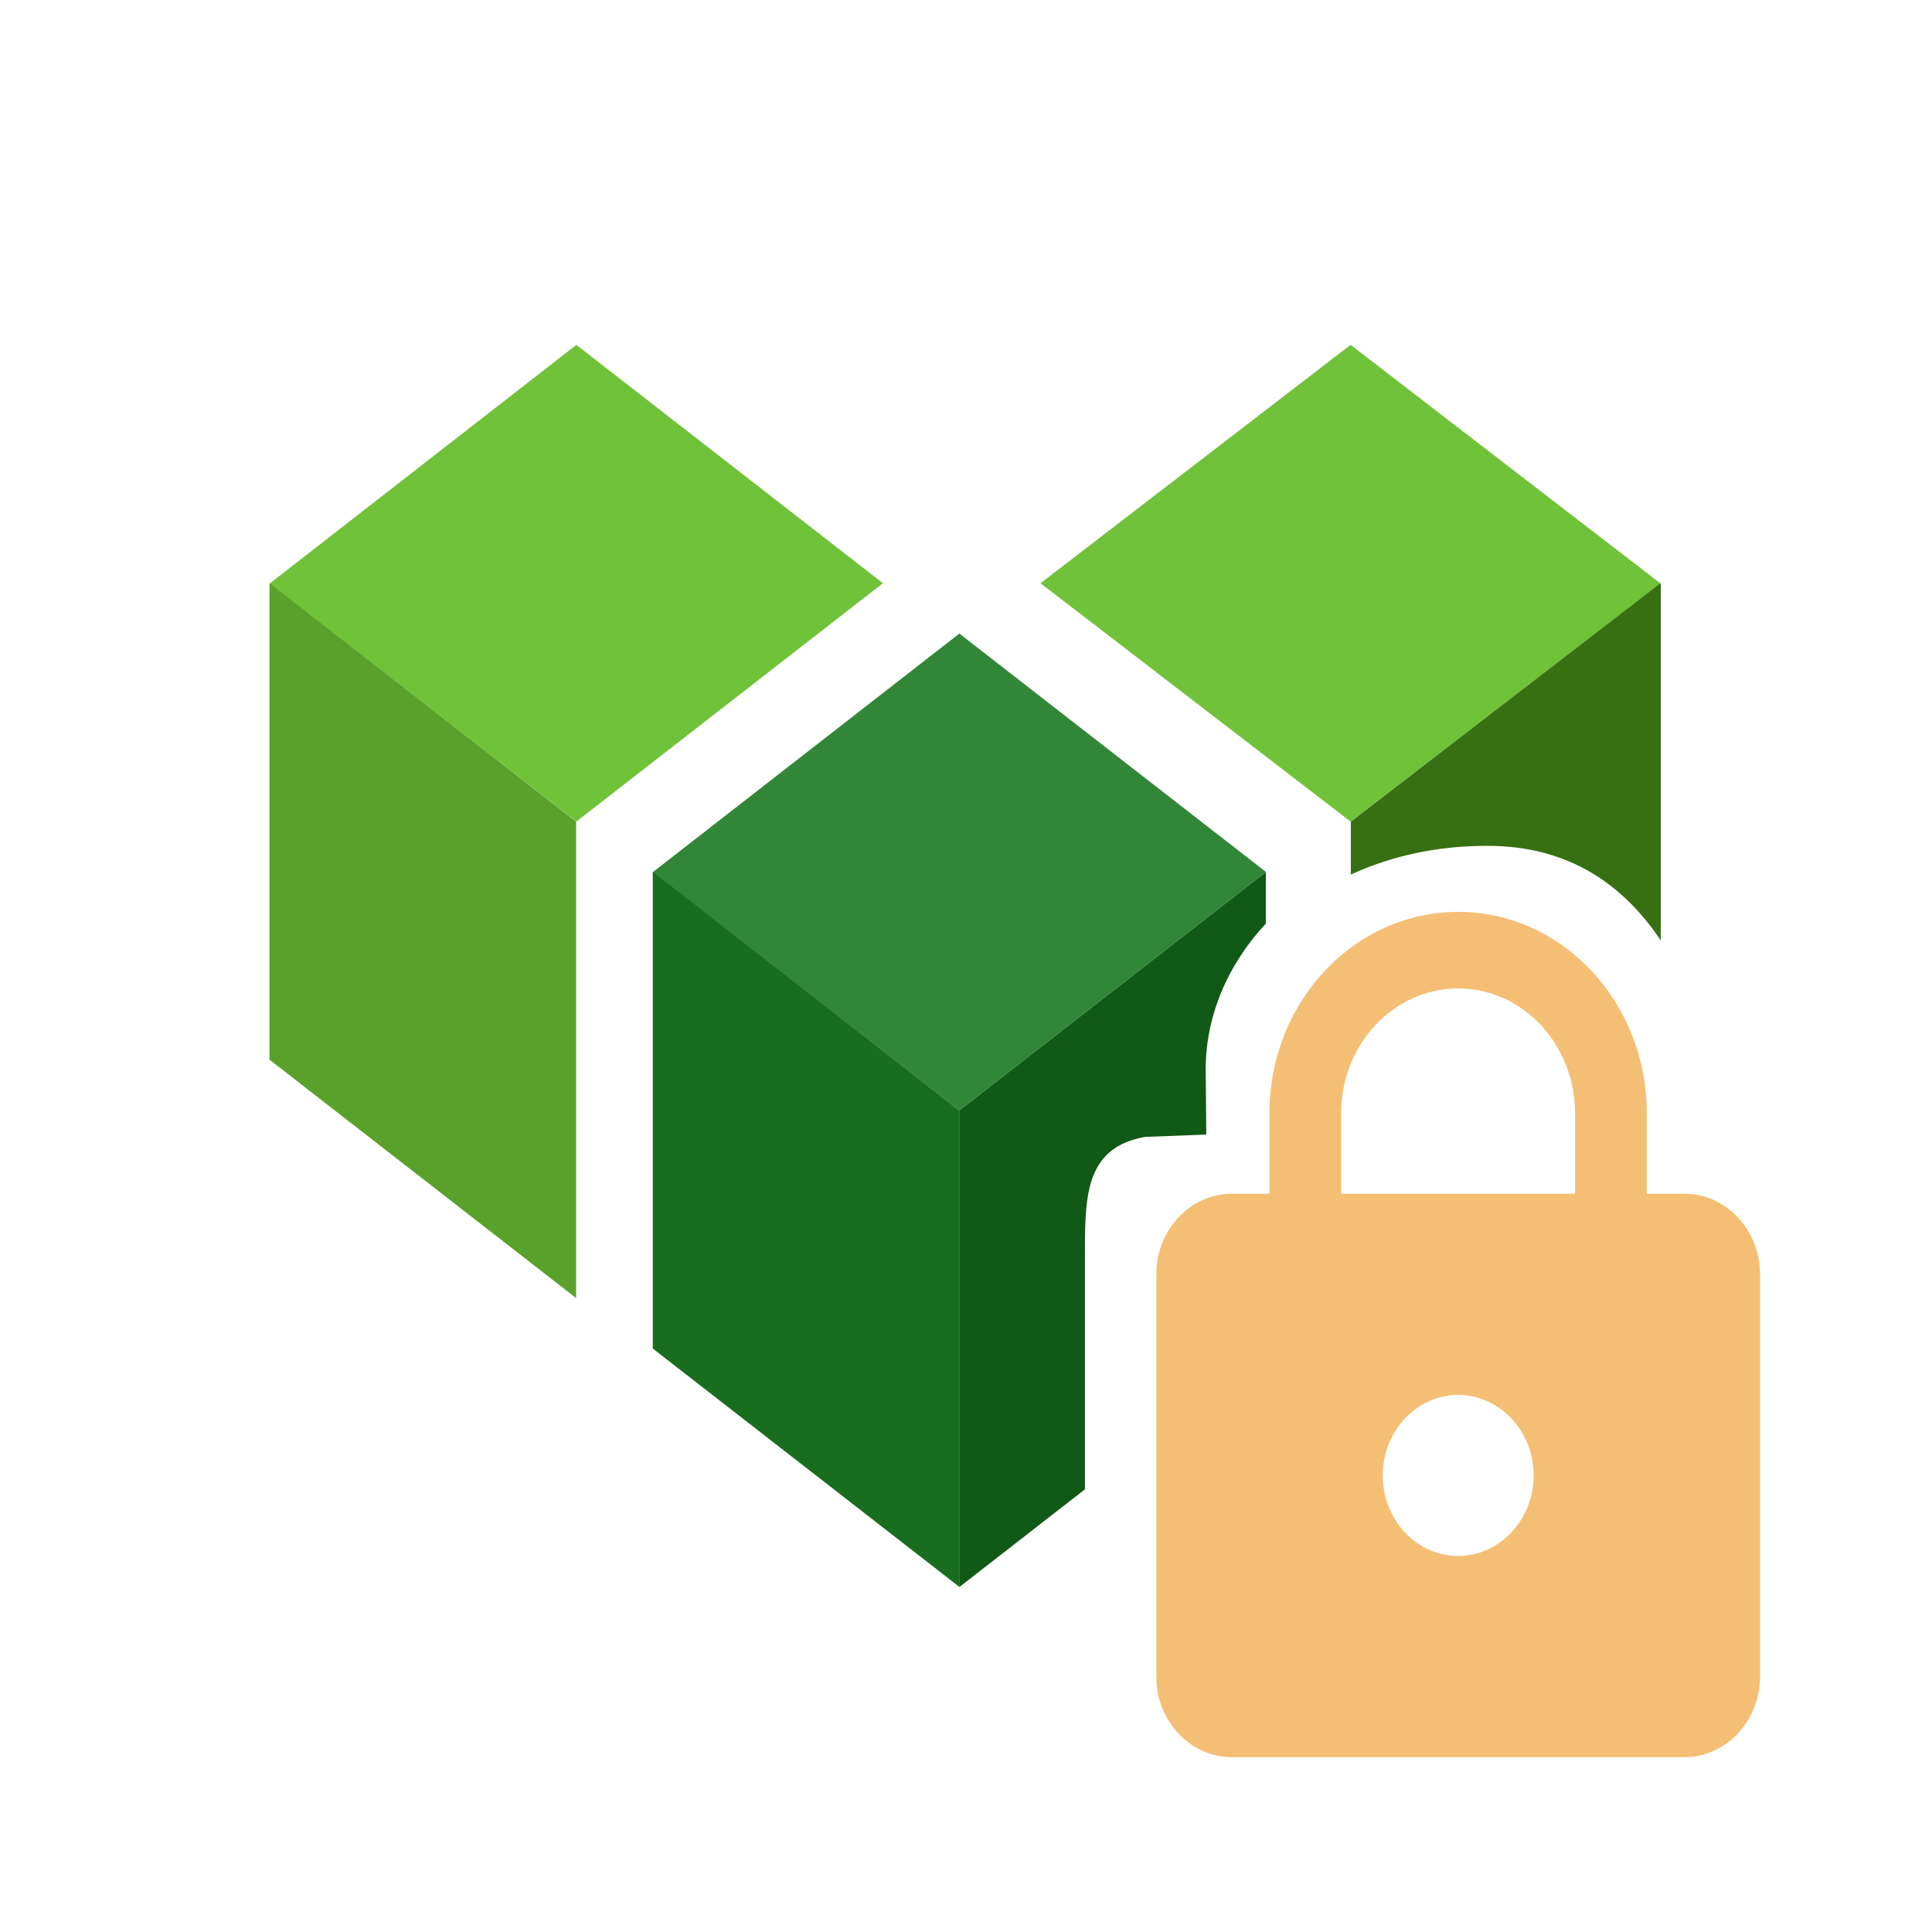
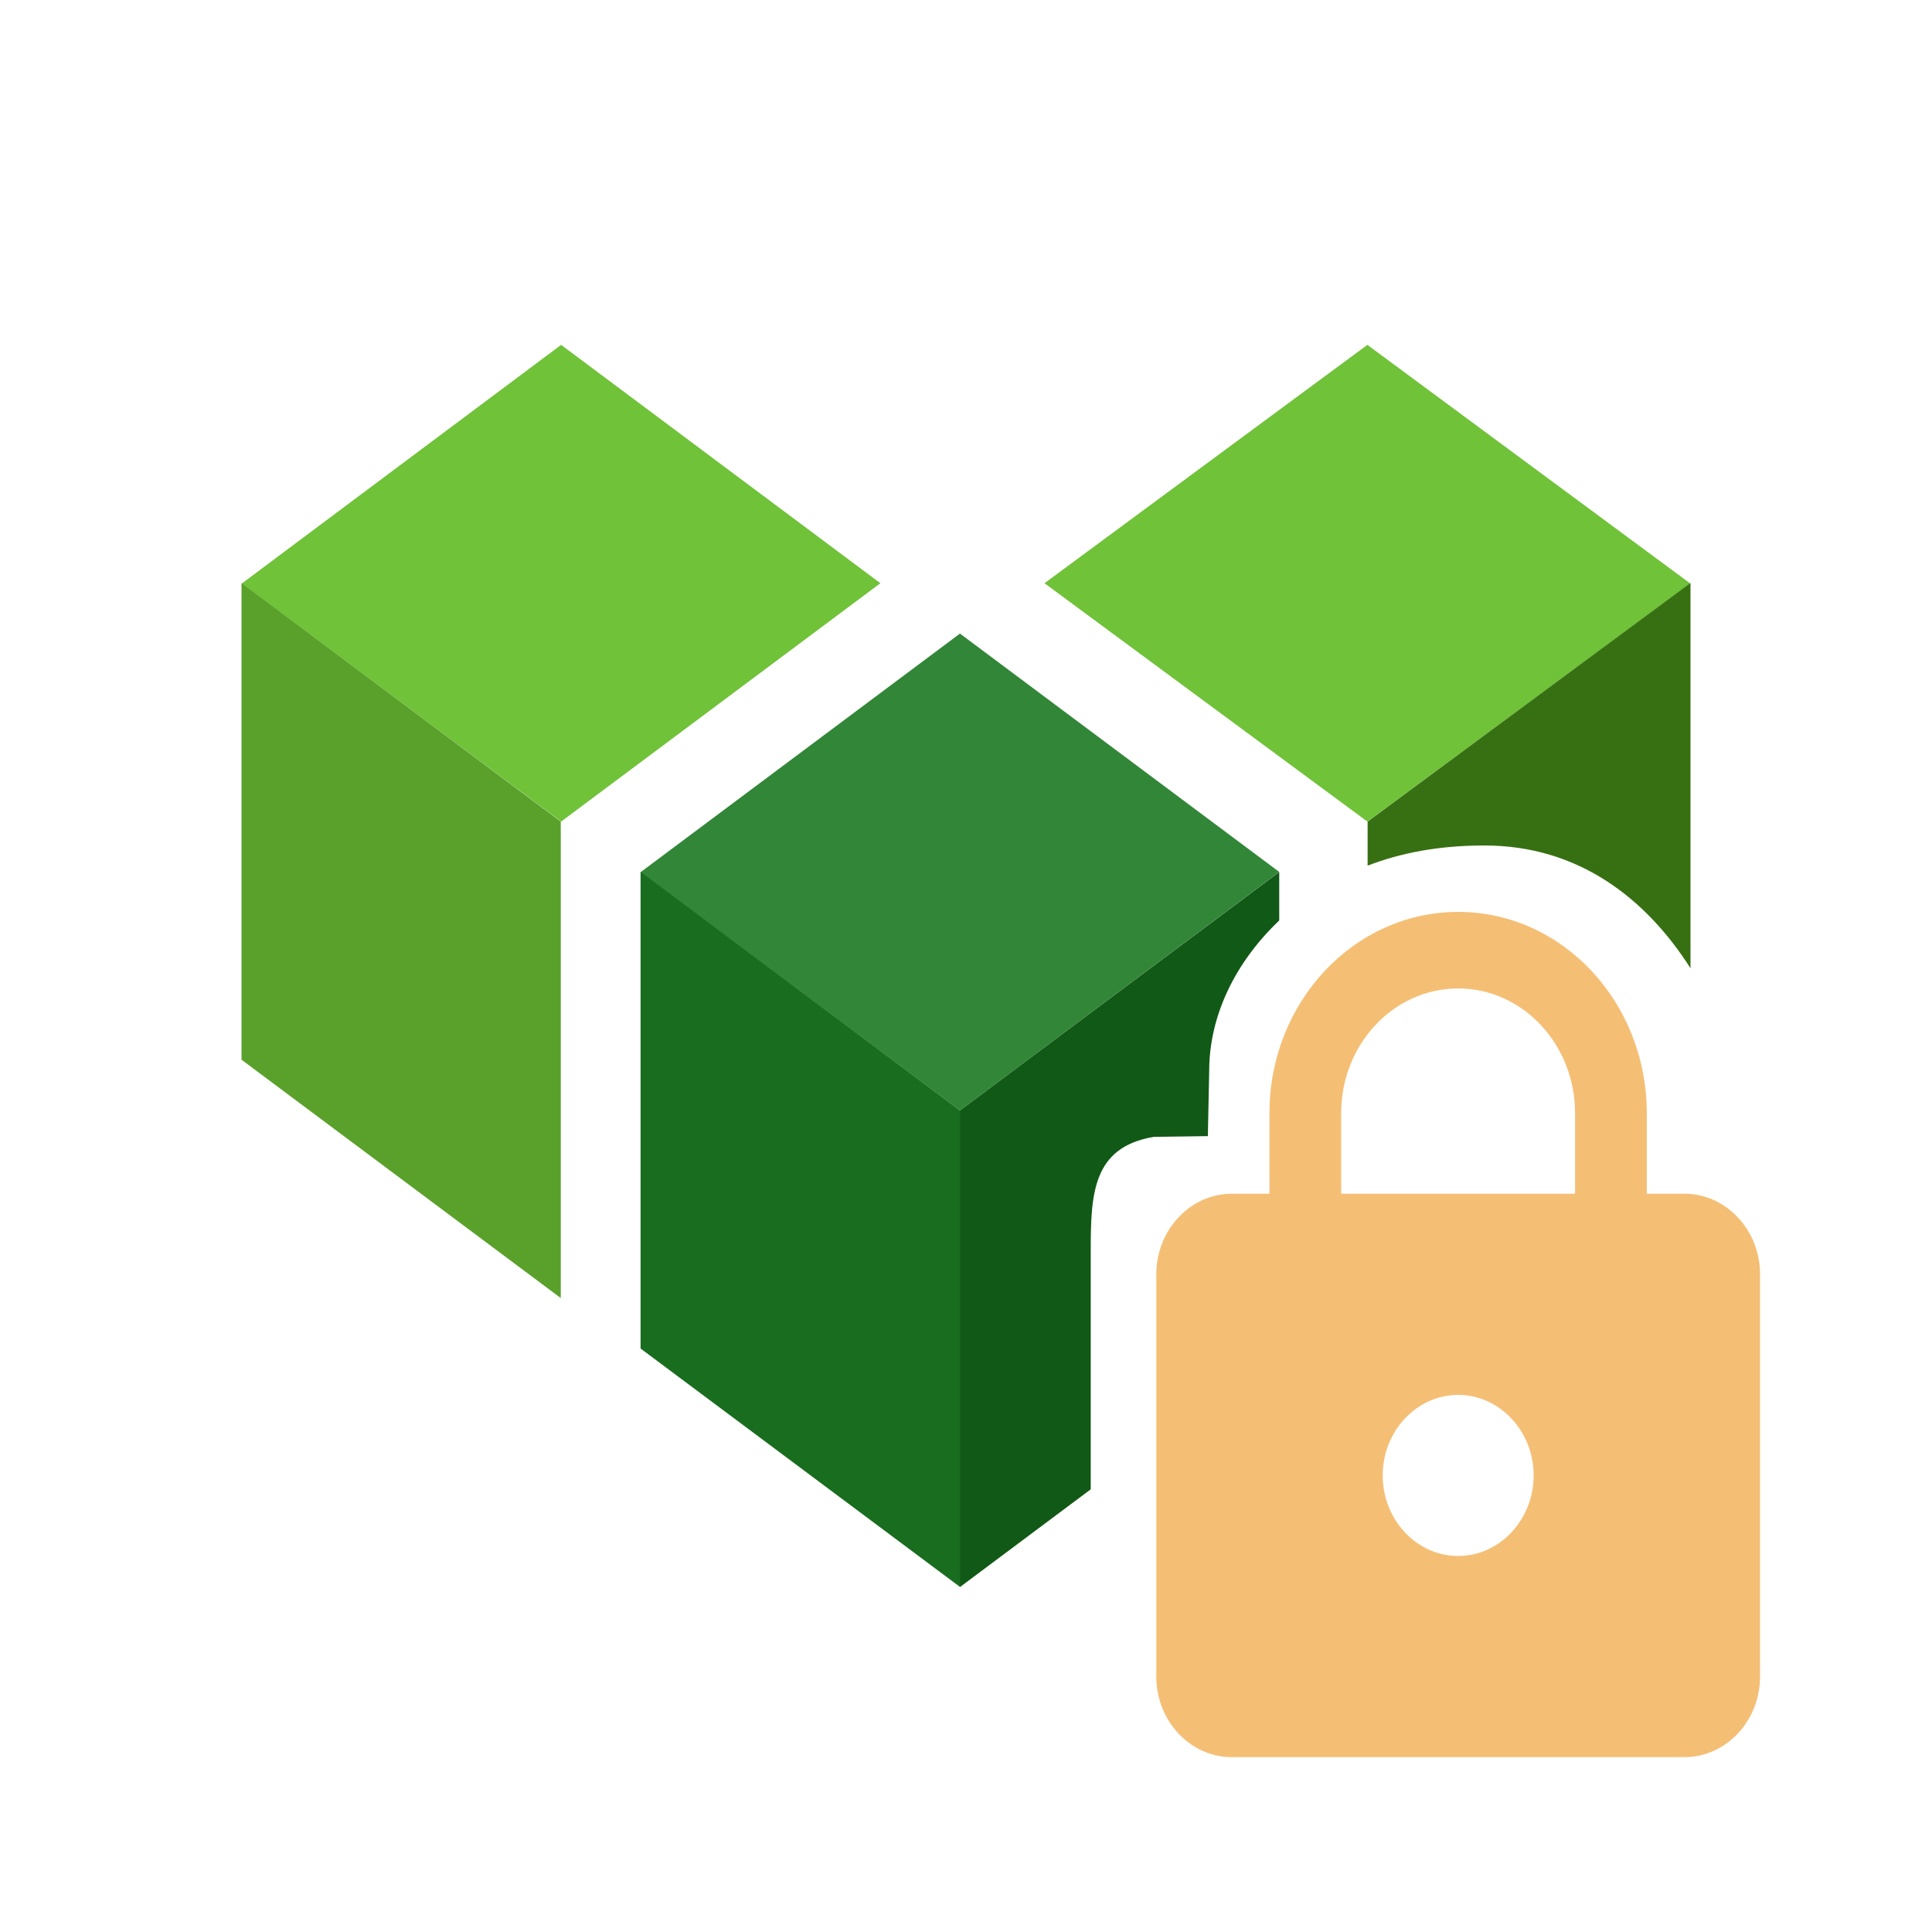
<svg xmlns="http://www.w3.org/2000/svg" width="16" height="16" viewBox="0 0 16 16" fill="none">
  <g id="bazel-lock">
-     <path d="M7.945 5.247L10.484 7.221L7.945 9.196L5.406 7.223L7.945 5.247Z" fill="#328638" />
-     <path d="M5.406 7.219L5.406 11.168L7.945 13.142L7.945 9.196L5.406 7.219Z" fill="#196D1F" />
-     <path d="M4.773 2.856L7.312 4.83L4.773 6.804L2.234 4.832L4.773 2.856Z" fill="#70C239" />
-     <path d="M2.232 4.828L2.232 8.776L4.771 10.75L4.771 6.804L2.232 4.828Z" fill="#5AA12B" />
-     <path d="M11.185 2.856L8.617 4.83L11.185 6.804L13.752 4.832L11.185 2.856Z" fill="#70C239" />
-     <path d="M10.483 7.649C10.165 7.99 9.985 8.417 9.985 8.855L9.99 9.396L9.485 9.415C9 9.5 8.985 9.884 8.985 10.355V12.334L7.944 13.144V9.197L10.483 7.222V7.649Z" fill="#115916" />
-     <path d="M13.754 7.789C13.448 7.331 12.994 7.002 12.312 7.005C11.891 7.005 11.511 7.093 11.187 7.243V6.804L13.754 4.828V7.789Z" fill="#377012" />
+     <path d="M7.95 5.247L10.594 7.221L7.95 9.196L5.305 7.223L7.95 5.247Z" fill="#328638" />
+     <path d="M5.305 7.219L5.305 11.168L7.95 13.142L7.95 9.196L5.305 7.219Z" fill="#196D1F" />
+     <path d="M4.647 2.856L7.291 4.83L4.647 6.804L2.003 4.832L4.647 2.856Z" fill="#70C239" />
+     <path d="M2 4.828L2 8.776L4.644 10.75L4.644 6.804L2 4.828Z" fill="#5AA12B" />
+     <path d="M11.324 2.856L8.65 4.83L11.324 6.804L13.998 4.832L11.324 2.856Z" fill="#70C239" />
+     <path d="M10.594 7.623C10.227 7.972 10.014 8.415 10.014 8.869L10.003 9.409L9.555 9.415C9.05 9.5 9.033 9.884 9.033 10.355V12.334L7.949 13.144V9.197L10.594 7.222V7.623Z" fill="#115916" />
+     <path d="M14 8.019C13.637 7.448 13.076 6.999 12.287 7.002C11.923 7.002 11.602 7.062 11.326 7.169V6.804L14 4.828V8.019Z" fill="#377012" />
    <path fill-rule="evenodd" clip-rule="evenodd" d="M13.951 9.886H13.638V9.219C13.638 8.299 12.938 7.552 12.076 7.552C11.213 7.552 10.513 8.299 10.513 9.219V9.886H10.201C9.857 9.886 9.576 10.186 9.576 10.552V13.886C9.576 14.252 9.857 14.552 10.201 14.552H13.951C14.294 14.552 14.576 14.252 14.576 13.886V10.552C14.576 10.186 14.294 9.886 13.951 9.886ZM12.076 12.886C11.732 12.886 11.451 12.586 11.451 12.219C11.451 11.852 11.732 11.552 12.076 11.552C12.419 11.552 12.701 11.852 12.701 12.219C12.701 12.586 12.419 12.886 12.076 12.886ZM11.107 9.219V9.886H13.044V9.219C13.044 8.649 12.61 8.186 12.076 8.186C11.541 8.186 11.107 8.649 11.107 9.219Z" fill="#F4BF75" />
  </g>
</svg>
